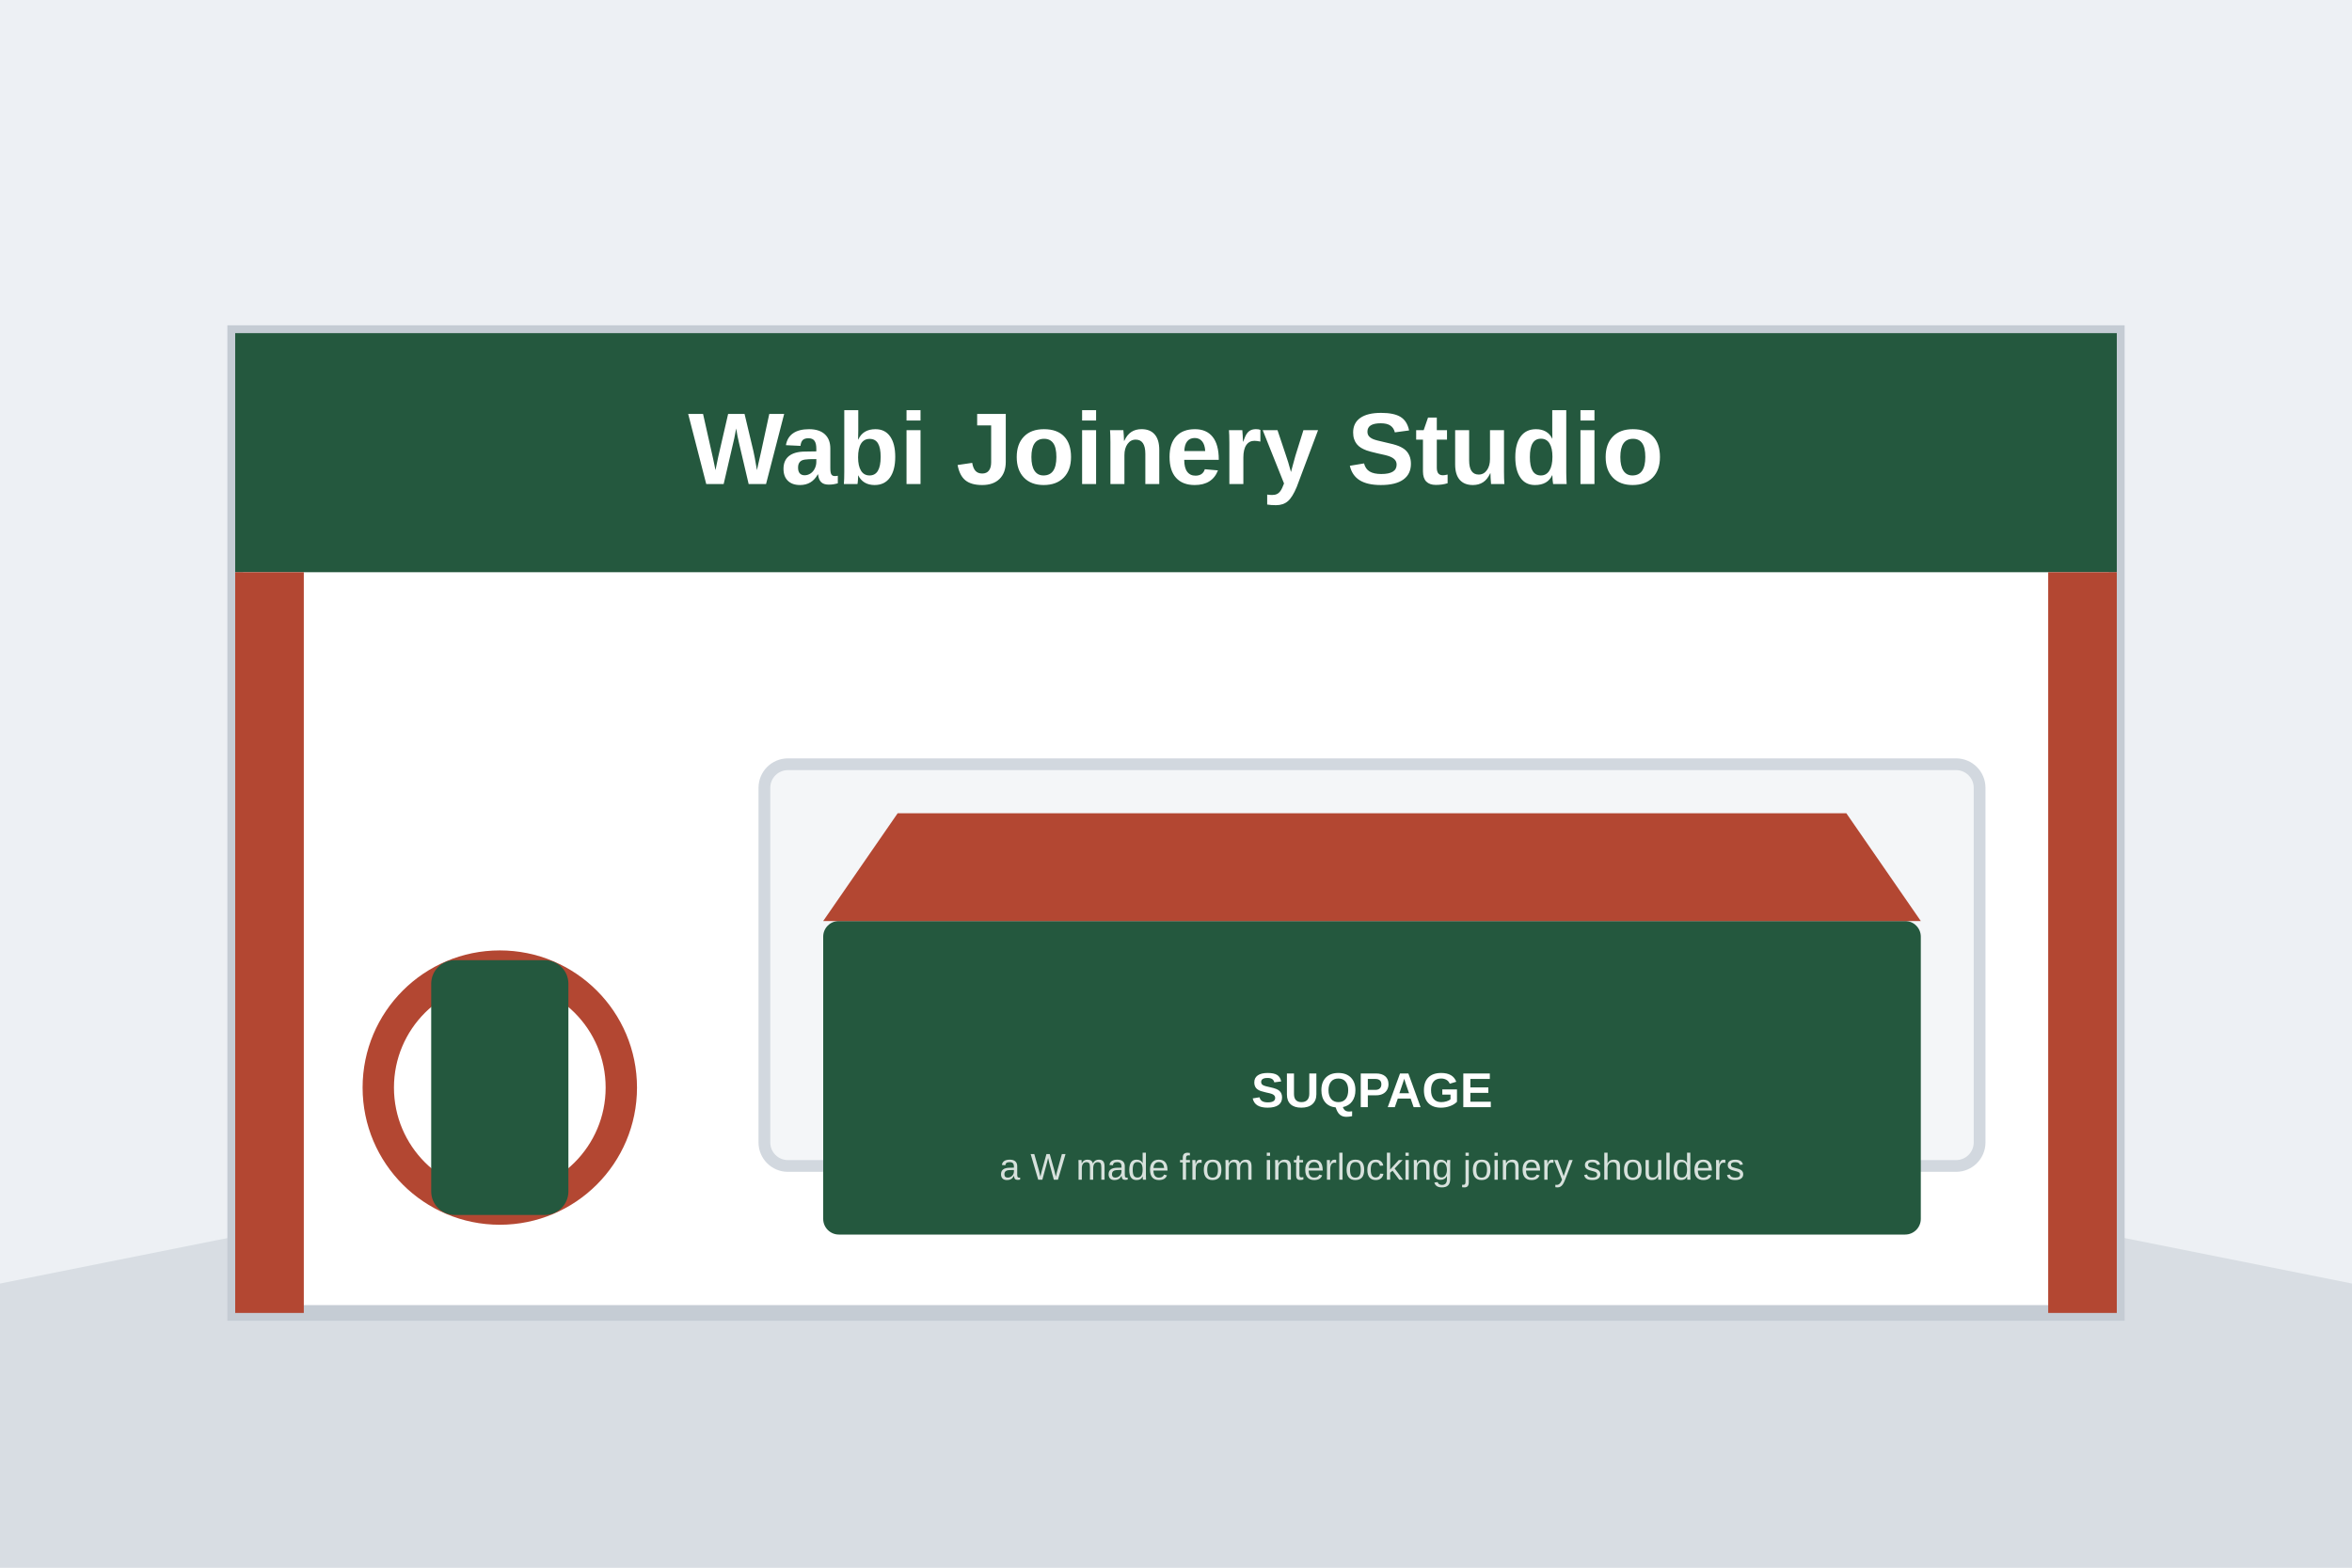
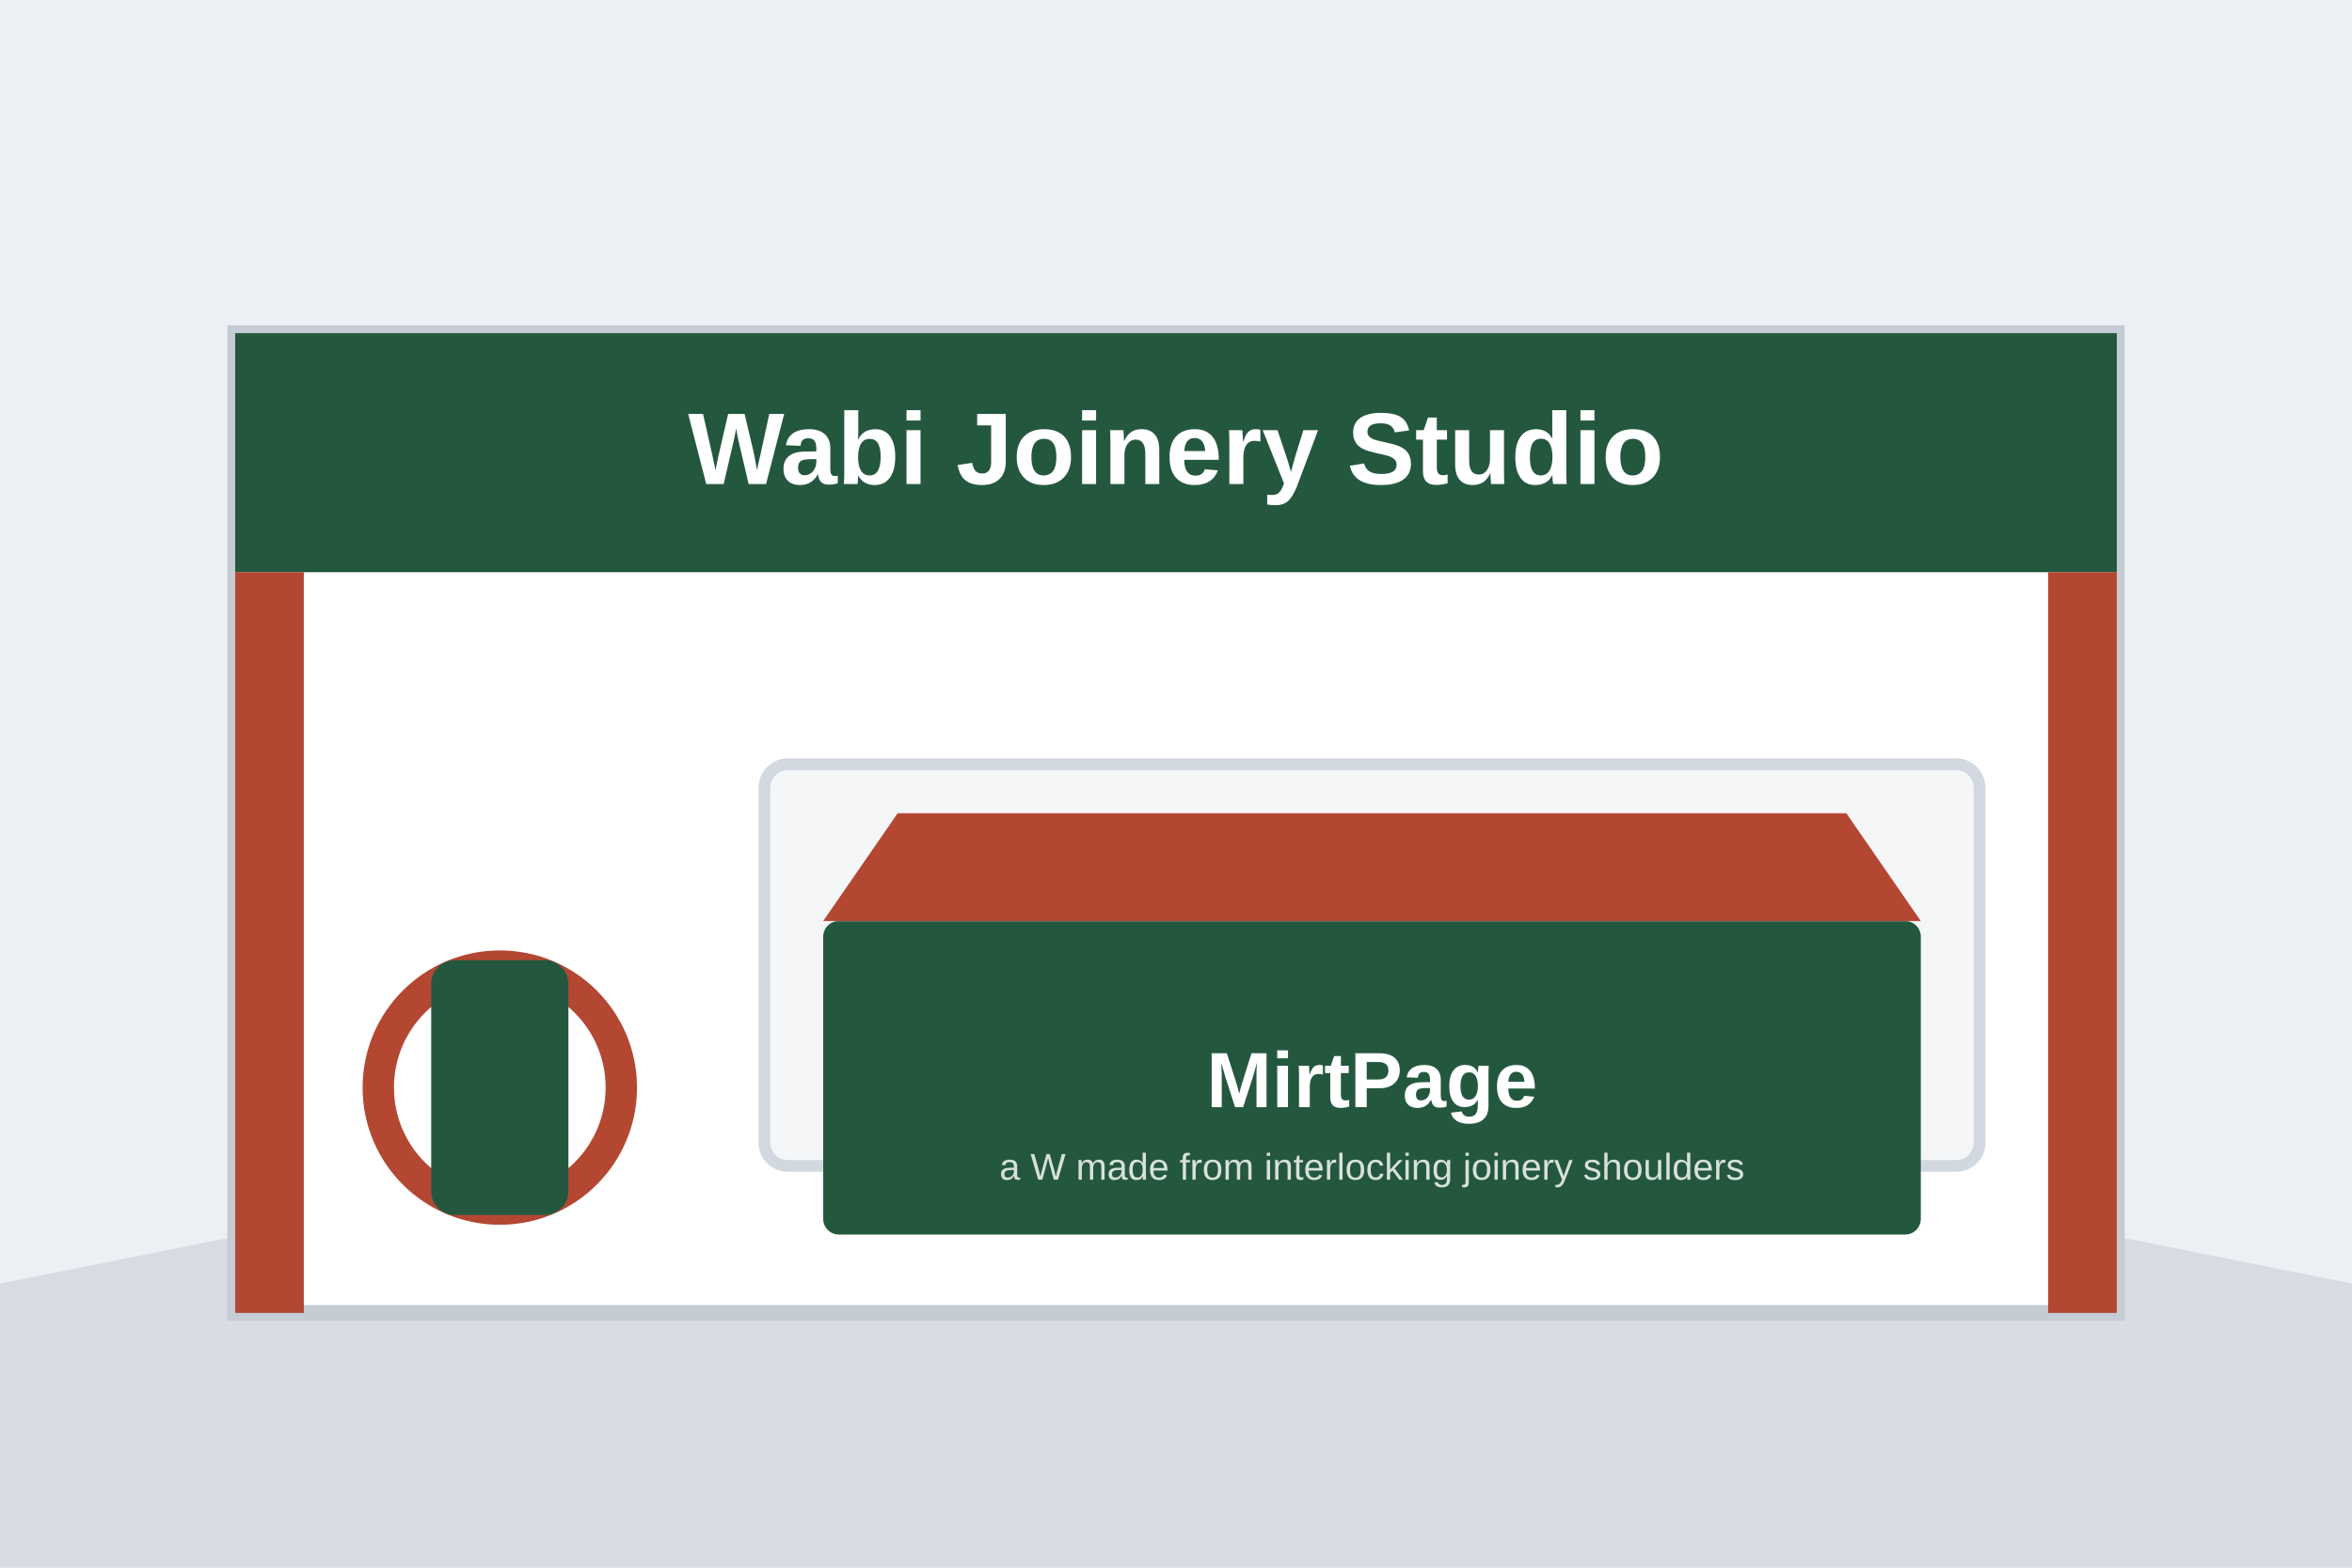
<svg xmlns="http://www.w3.org/2000/svg" viewBox="0 0 1200 800" role="img" aria-label="Illustrative booth for Wabi Joinery Studio">
  <rect width="1200" height="800" fill="#edf0f4" />
  <path d="M0 655L600 535l600 120v145H0z" fill="#d8dde3" />
  <path d="M120 170h960v500H120z" fill="#ffffff" stroke="#c5ccd4" stroke-width="8" />
  <path d="M120 170h960v122H120z" fill="#24583e" />
  <path d="M120 292h35v378h-35zM1045 292h35v378h-35z" fill="#b34732" />
  <rect x="390" y="390" width="620" height="205" rx="12" fill="#f4f6f8" stroke="#d2d8df" stroke-width="6" />
  <rect x="420" y="470" width="560" height="160" rx="8" fill="#24583e" />
  <path d="M420 470h560l-38-55H458z" fill="#b34732" />
  <circle cx="255" cy="555" r="62" fill="#ffffff" stroke="#b34732" stroke-width="16" />
  <rect x="220" y="490" width="70" height="130" rx="12" fill="#24583e" />
  <text x="600" y="247" text-anchor="middle" font-family="Arial, Helvetica, sans-serif" font-size="52" font-weight="800" fill="#ffffff">Wabi Joinery Studio</text>
-   <text x="700" y="565" text-anchor="middle" font-family="Arial, Helvetica, sans-serif" font-size="25" font-weight="700" fill="#ffffff">SUQPAGE</text>
+   <text x="700" y="565" text-anchor="middle" font-family="Arial, Helvetica, sans-serif" font-size="40" font-weight="700" fill="#ffffff">MirtPage</text>
  <text x="700" y="602" text-anchor="middle" font-family="Arial, Helvetica, sans-serif" font-size="19" fill="#ffffff" opacity=".82">a W made from interlocking joinery shoulders</text>
</svg>
